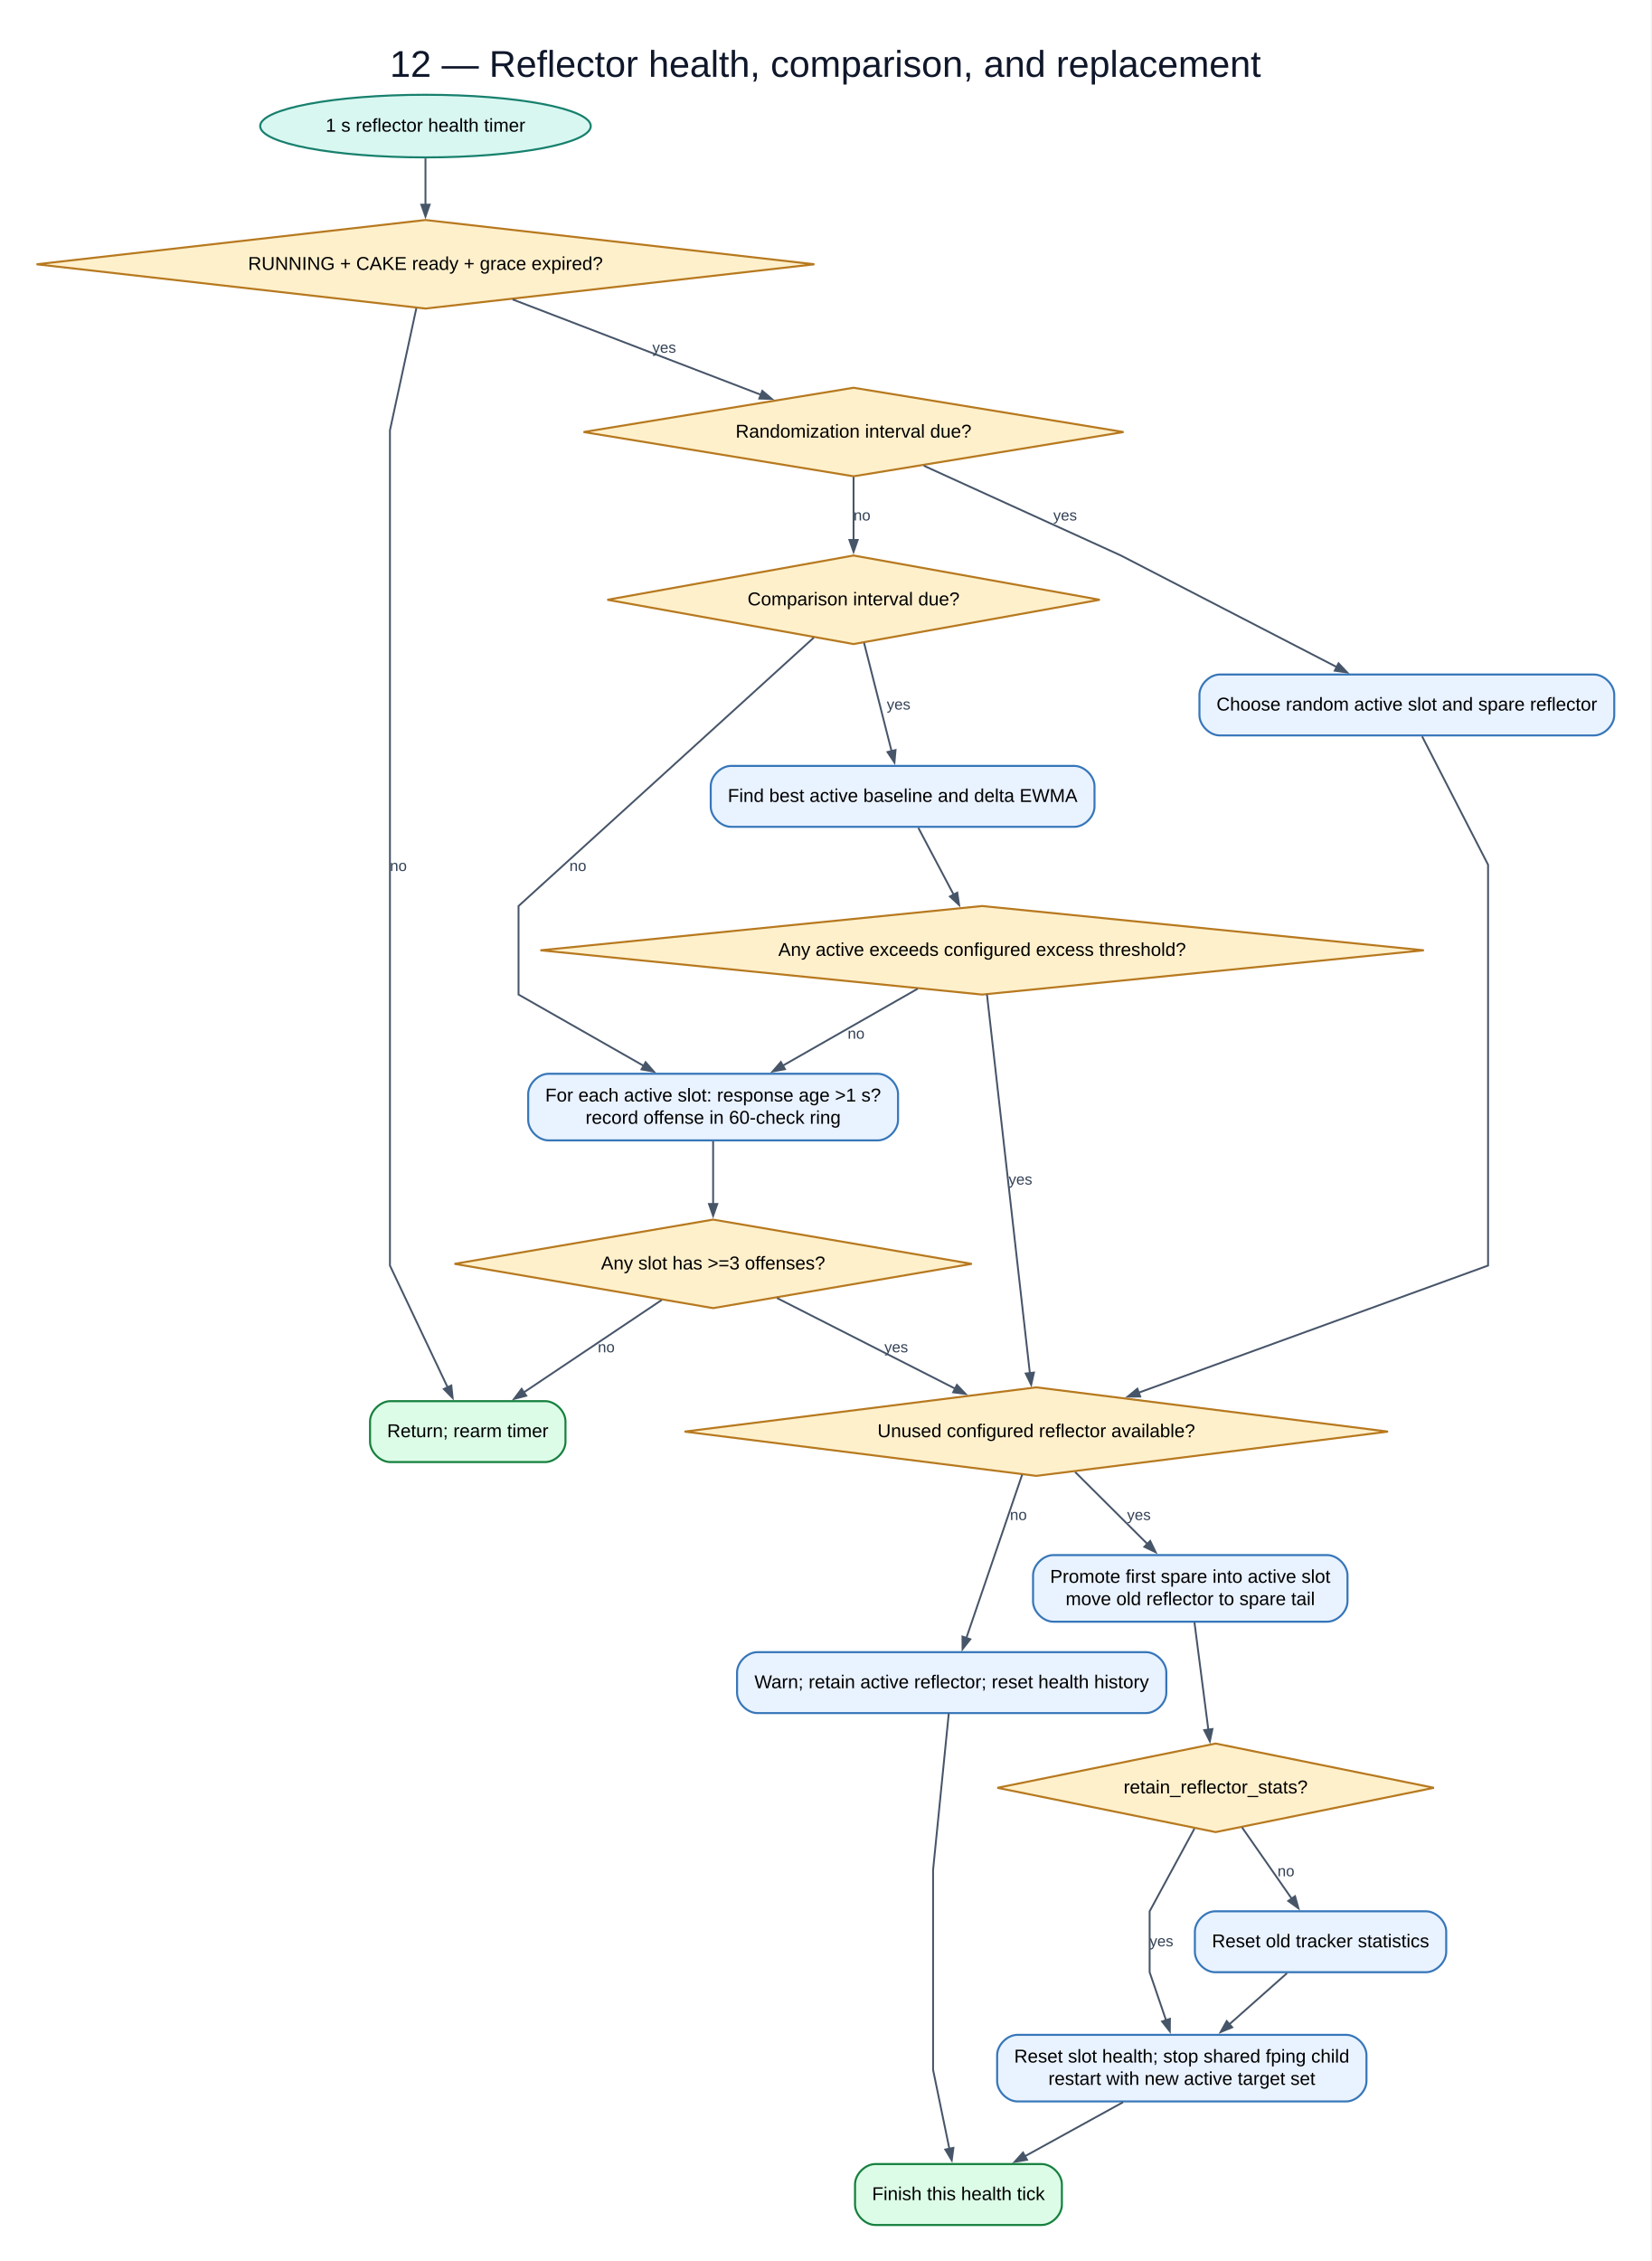
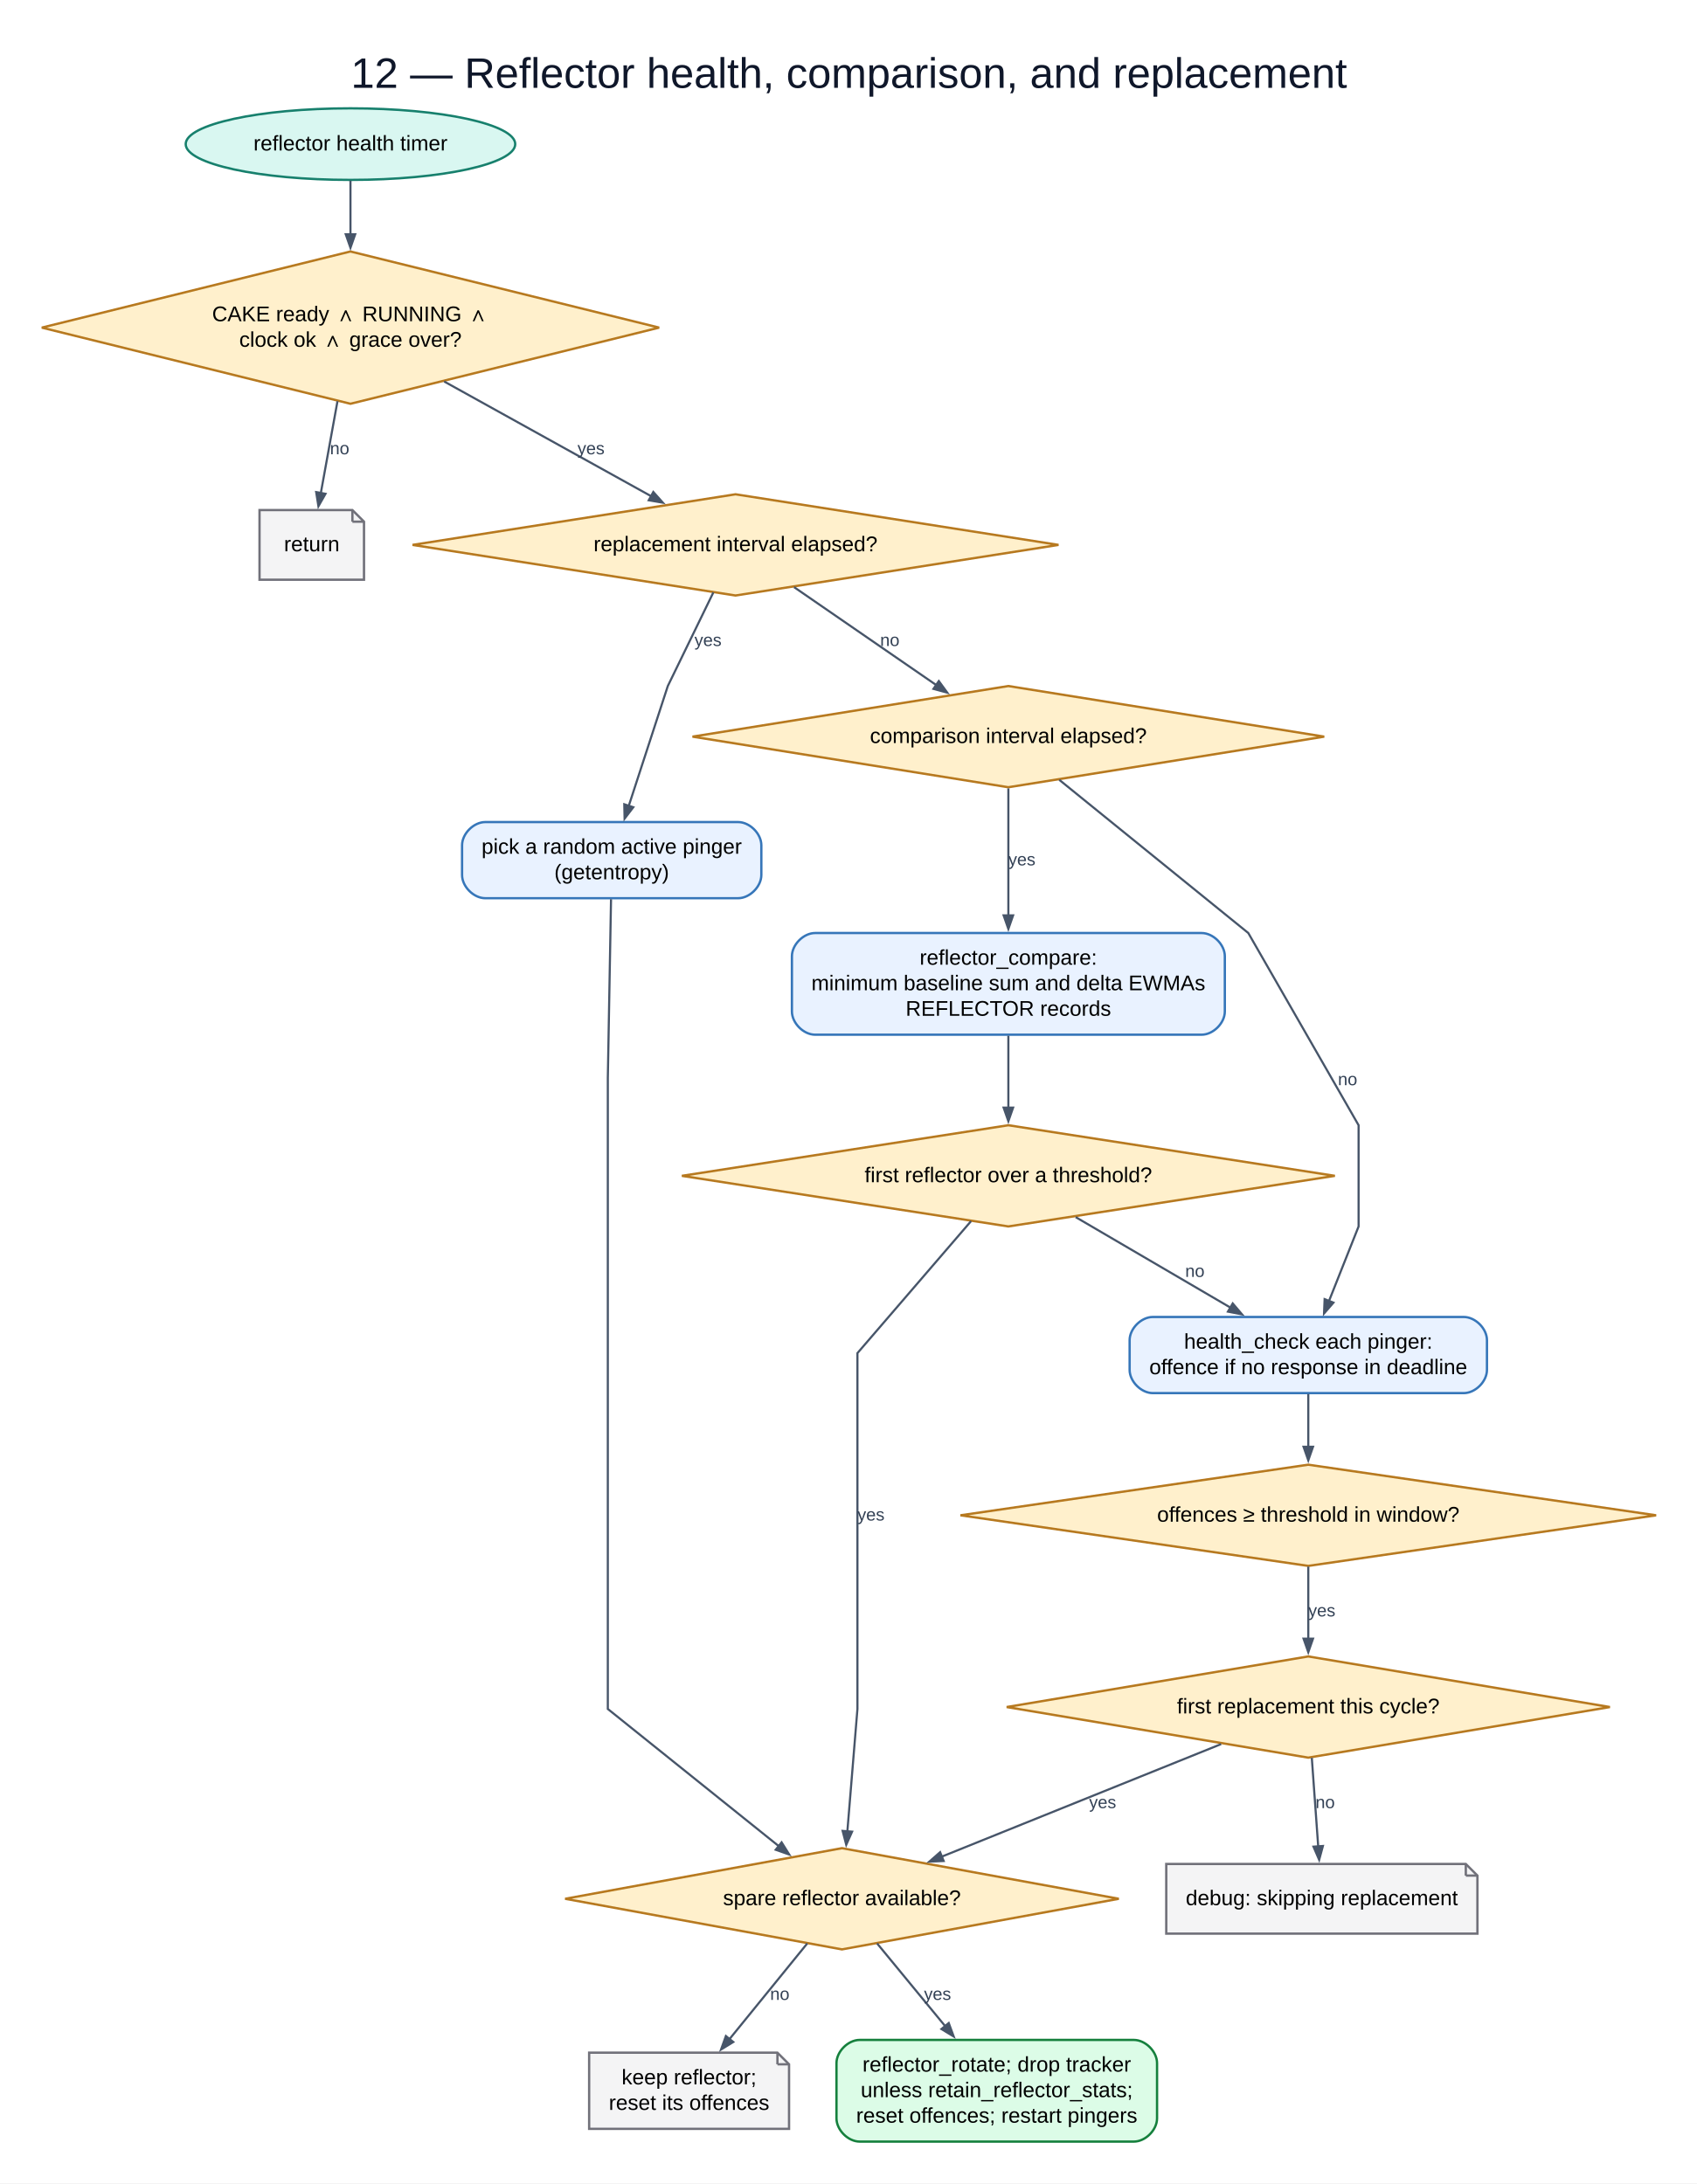
- <svg xmlns="http://www.w3.org/2000/svg" width="976pt" height="1336pt" viewBox="0.00 0.00 976.00 1336.00">
-   <g id="graph0" class="graph" transform="scale(1 1) rotate(0) translate(21.6 1314.72)">
-     <polygon fill="white" stroke="none" points="-21.6,21.6 -21.6,-1314.72 954.04,-1314.72 954.04,21.6 -21.6,21.6" />
-     <text xml:space="preserve" text-anchor="middle" x="466.22" y="-1269.32" font-family="Arial" font-size="22.00" fill="#0f172a">12 — Reflector health, comparison, and replacement</text>
+ <svg xmlns="http://www.w3.org/2000/svg" width="877pt" height="1129pt" viewBox="0.00 0.00 877.00 1129.00">
+   <g id="graph0" class="graph" transform="scale(1 1) rotate(0) translate(21.6 1107.08)">
+     <polygon fill="white" stroke="none" points="-21.6,21.6 -21.6,-1107.08 855.88,-1107.08 855.88,21.6 -21.6,21.6" />
+     <text xml:space="preserve" text-anchor="middle" x="417.14" y="-1061.68" font-family="Arial" font-size="22.00" fill="#0f172a">12 — Reflector health, comparison, and replacement</text>
    <g id="node1" class="node">
-       <ellipse fill="#d9f7f1" stroke="#17806d" stroke-width="1.2" cx="229.86" cy="-1240.22" rx="97.69" ry="18.5" />
-       <text xml:space="preserve" text-anchor="middle" x="229.86" y="-1236.92" font-family="Arial" font-size="11.00">1 s reflector health timer</text>
+       <ellipse fill="#d9f7f1" stroke="#17806d" stroke-width="1.2" cx="159.52" cy="-1032.58" rx="85.15" ry="18.5" />
+       <text xml:space="preserve" text-anchor="middle" x="159.52" y="-1029.28" font-family="Arial" font-size="11.00">reflector health timer</text>
    </g>
    <g id="node2" class="node">
-       <polygon fill="#fff0cc" stroke="#b7791f" stroke-width="1.2" points="229.86,-1184.72 0,-1158.56 229.86,-1132.4 459.72,-1158.56 229.86,-1184.72" />
-       <text xml:space="preserve" text-anchor="middle" x="229.86" y="-1155.26" font-family="Arial" font-size="11.00">RUNNING + CAKE ready + grace expired?</text>
+       <polygon fill="#fff0cc" stroke="#b7791f" stroke-width="1.2" points="159.52,-977.08 0,-937.72 159.52,-898.36 319.05,-937.72 159.52,-977.08" />
+       <text xml:space="preserve" text-anchor="middle" x="159.52" y="-941.02" font-family="Arial" font-size="11.00">CAKE ready ∧ RUNNING ∧</text>
+       <text xml:space="preserve" text-anchor="middle" x="159.52" y="-927.82" font-family="Arial" font-size="11.00">clock ok ∧ grace over?</text>
    </g>
    <g id="edge1" class="edge">
-       <path fill="none" stroke="#475569" stroke-width="1.1" d="M229.86,-1221.14C229.86,-1212.99 229.86,-1203.08 229.86,-1193.62" />
-       <polygon fill="#475569" stroke="#475569" stroke-width="1.1" points="232.31,-1193.78 229.86,-1186.78 227.41,-1193.78 232.31,-1193.78" />
+       <path fill="none" stroke="#475569" stroke-width="1.1" d="M159.52,-1013.67C159.52,-1005.68 159.52,-995.86 159.52,-985.98" />
+       <polygon fill="#475569" stroke="#475569" stroke-width="1.1" points="161.97,-985.99 159.52,-978.99 157.07,-985.99 161.97,-985.99" />
    </g>
    <g id="node3" class="node">
-       <path fill="#dcfce7" stroke="#15803d" stroke-width="1.2" d="M300.61,-486.8C300.61,-486.8 209.1,-486.8 209.1,-486.8 203.1,-486.8 197.1,-480.8 197.1,-474.8 197.1,-474.8 197.1,-462.8 197.1,-462.8 197.1,-456.8 203.1,-450.8 209.1,-450.8 209.1,-450.8 300.61,-450.8 300.61,-450.8 306.61,-450.8 312.61,-456.8 312.61,-462.8 312.61,-462.8 312.61,-474.8 312.61,-474.8 312.61,-480.8 306.61,-486.8 300.61,-486.8" />
-       <text xml:space="preserve" text-anchor="middle" x="254.86" y="-465.5" font-family="Arial" font-size="11.00">Return; rearm timer</text>
+       <polygon fill="#f4f4f5" stroke="#71717a" stroke-width="1.2" points="160.52,-843.4 112.52,-843.4 112.52,-807.4 166.52,-807.4 166.52,-837.4 160.52,-843.4" />
+       <polyline fill="none" stroke="#71717a" stroke-width="1.2" points="160.52,-843.4 160.52,-837.4" />
+       <polyline fill="none" stroke="#71717a" stroke-width="1.2" points="166.52,-837.4 160.52,-837.4" />
+       <text xml:space="preserve" text-anchor="middle" x="139.52" y="-822.1" font-family="Arial" font-size="11.00">return</text>
    </g>
    <g id="edge2" class="edge">
-       <path fill="none" stroke="#475569" stroke-width="1.1" d="M224.45,-1132.55C218.23,-1103.77 208.86,-1060.44 208.86,-1060.44 208.86,-1060.44 208.86,-1060.44 208.86,-566.92 208.86,-566.92 229.37,-523.62 243,-494.85" />
-       <polygon fill="#475569" stroke="#475569" stroke-width="1.1" points="245.14,-496.04 245.92,-488.67 240.71,-493.95 245.14,-496.04" />
-       <text xml:space="preserve" text-anchor="middle" x="213.86" y="-800.06" font-family="Arial" font-size="9.00" fill="#334155">no</text>
+       <path fill="none" stroke="#475569" stroke-width="1.1" d="M152.81,-899.68C149.97,-884.02 146.74,-866.18 144.17,-852.02" />
+       <polygon fill="#475569" stroke="#475569" stroke-width="1.1" points="146.62,-851.82 142.96,-845.37 141.8,-852.69 146.62,-851.82" />
+       <text xml:space="preserve" text-anchor="middle" x="153.93" y="-872.26" font-family="Arial" font-size="9.00" fill="#334155">no</text>
    </g>
    <g id="node4" class="node">
-       <polygon fill="#fff0cc" stroke="#b7791f" stroke-width="1.2" points="482.86,-1085.6 323.28,-1059.44 482.86,-1033.28 642.44,-1059.44 482.86,-1085.6" />
-       <text xml:space="preserve" text-anchor="middle" x="482.86" y="-1056.14" font-family="Arial" font-size="11.00">Randomization interval due?</text>
+       <polygon fill="#fff0cc" stroke="#b7791f" stroke-width="1.2" points="358.52,-851.56 191.61,-825.4 358.52,-799.24 525.44,-825.4 358.52,-851.56" />
+       <text xml:space="preserve" text-anchor="middle" x="358.52" y="-822.1" font-family="Arial" font-size="11.00">replacement interval elapsed?</text>
    </g>
    <g id="edge3" class="edge">
-       <path fill="none" stroke="#475569" stroke-width="1.1" d="M281.36,-1137.79C324.07,-1121.39 384.63,-1098.15 428.19,-1081.43" />
-       <polygon fill="#475569" stroke="#475569" stroke-width="1.1" points="428.91,-1083.78 434.56,-1078.98 427.15,-1079.2 428.91,-1083.78" />
-       <text xml:space="preserve" text-anchor="middle" x="370.95" y="-1106.3" font-family="Arial" font-size="9.00" fill="#334155">yes</text>
+       <path fill="none" stroke="#475569" stroke-width="1.1" d="M207.95,-909.87C240.65,-891.75 283.44,-868.02 315.05,-850.5" />
+       <polygon fill="#475569" stroke="#475569" stroke-width="1.1" points="316.03,-852.76 320.97,-847.22 313.66,-848.47 316.03,-852.76" />
+       <text xml:space="preserve" text-anchor="middle" x="283.85" y="-872.26" font-family="Arial" font-size="9.00" fill="#334155">yes</text>
    </g>
    <g id="node5" class="node">
-       <path fill="#e9f2ff" stroke="#3676b9" stroke-width="1.2" d="M920.44,-916.16C920.44,-916.16 699.28,-916.16 699.28,-916.16 693.28,-916.16 687.28,-910.16 687.28,-904.16 687.28,-904.16 687.28,-892.16 687.28,-892.16 687.28,-886.16 693.28,-880.16 699.28,-880.16 699.28,-880.16 920.44,-880.16 920.44,-880.16 926.44,-880.16 932.44,-886.16 932.44,-892.16 932.44,-892.16 932.44,-904.16 932.44,-904.16 932.44,-910.16 926.44,-916.16 920.44,-916.16" />
-       <text xml:space="preserve" text-anchor="middle" x="809.86" y="-894.86" font-family="Arial" font-size="11.00">Choose random active slot and spare reflector</text>
+       <path fill="#e9f2ff" stroke="#3676b9" stroke-width="1.2" d="M359.86,-682.12C359.86,-682.12 229.19,-682.12 229.19,-682.12 223.19,-682.12 217.19,-676.12 217.19,-670.12 217.19,-670.12 217.19,-654.76 217.19,-654.76 217.19,-648.76 223.19,-642.76 229.19,-642.76 229.19,-642.76 359.86,-642.76 359.86,-642.76 365.86,-642.76 371.86,-648.76 371.86,-654.76 371.86,-654.76 371.86,-670.12 371.86,-670.12 371.86,-676.12 365.86,-682.12 359.86,-682.12" />
+       <text xml:space="preserve" text-anchor="middle" x="294.52" y="-665.74" font-family="Arial" font-size="11.00">pick a random active pinger</text>
+       <text xml:space="preserve" text-anchor="middle" x="294.52" y="-652.54" font-family="Arial" font-size="11.00">(getentropy)</text>
    </g>
    <g id="edge4" class="edge">
-       <path fill="none" stroke="#475569" stroke-width="1.1" d="M524.37,-1039.53C571.18,-1018.21 640.86,-986.48 640.86,-986.48 640.86,-986.48 718.56,-946.33 768.59,-920.48" />
-       <polygon fill="#475569" stroke="#475569" stroke-width="1.1" points="769.49,-922.77 774.59,-917.38 767.24,-918.42 769.49,-922.77" />
-       <text xml:space="preserve" text-anchor="middle" x="607.9" y="-1007.18" font-family="Arial" font-size="9.00" fill="#334155">yes</text>
+       <path fill="none" stroke="#475569" stroke-width="1.1" d="M347.06,-800.84C336.86,-779.85 323.52,-752.44 323.52,-752.44 323.52,-752.44 311.85,-716.61 303.32,-690.42" />
+       <polygon fill="#475569" stroke="#475569" stroke-width="1.1" points="305.69,-689.79 301.19,-683.9 301.03,-691.31 305.69,-689.79" />
+       <text xml:space="preserve" text-anchor="middle" x="344.3" y="-773.14" font-family="Arial" font-size="9.00" fill="#334155">yes</text>
    </g>
    <g id="node6" class="node">
-       <polygon fill="#fff0cc" stroke="#b7791f" stroke-width="1.2" points="482.86,-986.48 337.35,-960.32 482.86,-934.16 628.36,-960.32 482.86,-986.48" />
-       <text xml:space="preserve" text-anchor="middle" x="482.86" y="-957.02" font-family="Arial" font-size="11.00">Comparison interval due?</text>
+       <polygon fill="#fff0cc" stroke="#b7791f" stroke-width="1.2" points="499.52,-752.44 336.28,-726.28 499.52,-700.12 662.76,-726.28 499.52,-752.44" />
+       <text xml:space="preserve" text-anchor="middle" x="499.52" y="-722.98" font-family="Arial" font-size="11.00">comparison interval elapsed?</text>
+     </g>
+     <g id="edge6" class="edge">
+       <path fill="none" stroke="#475569" stroke-width="1.1" d="M388.77,-803.57C410.33,-788.72 439.44,-768.66 462.41,-752.84" />
+       <polygon fill="#475569" stroke="#475569" stroke-width="1.1" points="463.58,-755.01 467.95,-749.02 460.8,-750.98 463.58,-755.01" />
+       <text xml:space="preserve" text-anchor="middle" x="438.26" y="-773.14" font-family="Arial" font-size="9.00" fill="#334155">no</text>
+     </g>
+     <g id="node13" class="node">
+       <polygon fill="#fff0cc" stroke="#b7791f" stroke-width="1.2" points="413.52,-151.68 270.46,-125.52 413.52,-99.36 556.59,-125.52 413.52,-151.68" />
+       <text xml:space="preserve" text-anchor="middle" x="413.52" y="-122.22" font-family="Arial" font-size="11.00">spare reflector available?</text>
    </g>
    <g id="edge5" class="edge">
-       <path fill="none" stroke="#475569" stroke-width="1.1" d="M482.86,-1032.92C482.86,-1021.53 482.86,-1007.93 482.86,-995.65" />
-       <polygon fill="#475569" stroke="#475569" stroke-width="1.1" points="485.31,-995.67 482.86,-988.67 480.41,-995.67 485.31,-995.67" />
-       <text xml:space="preserve" text-anchor="middle" x="487.86" y="-1007.18" font-family="Arial" font-size="9.00" fill="#334155">no</text>
+       <path fill="none" stroke="#475569" stroke-width="1.1" d="M294.18,-642.25C293.61,-610.33 292.52,-549.8 292.52,-549.8 292.52,-549.8 292.52,-549.8 292.52,-223.64 292.52,-223.64 345.25,-181.32 381.09,-152.56" />
+       <polygon fill="#475569" stroke="#475569" stroke-width="1.1" points="382.34,-154.69 386.27,-148.4 379.28,-150.87 382.34,-154.69" />
+     </g>
+     <g id="node7" class="node">
+       <path fill="#e9f2ff" stroke="#3676b9" stroke-width="1.2" d="M599.39,-624.76C599.39,-624.76 399.66,-624.76 399.66,-624.76 393.66,-624.76 387.66,-618.76 387.66,-612.76 387.66,-612.76 387.66,-584.2 387.66,-584.2 387.66,-578.2 393.66,-572.2 399.66,-572.2 399.66,-572.2 599.39,-572.2 599.39,-572.2 605.39,-572.2 611.39,-578.2 611.39,-584.2 611.39,-584.2 611.39,-612.76 611.39,-612.76 611.39,-618.76 605.39,-624.76 599.39,-624.76" />
+       <text xml:space="preserve" text-anchor="middle" x="499.52" y="-608.38" font-family="Arial" font-size="11.00">reflector_compare:</text>
+       <text xml:space="preserve" text-anchor="middle" x="499.52" y="-595.18" font-family="Arial" font-size="11.00">minimum baseline sum and delta EWMAs</text>
+       <text xml:space="preserve" text-anchor="middle" x="499.52" y="-581.98" font-family="Arial" font-size="11.00">REFLECTOR records</text>
+     </g>
+     <g id="edge7" class="edge">
+       <path fill="none" stroke="#475569" stroke-width="1.1" d="M499.52,-699.52C499.52,-680.52 499.52,-654.49 499.52,-633.74" />
+       <polygon fill="#475569" stroke="#475569" stroke-width="1.1" points="501.97,-633.87 499.52,-626.87 497.07,-633.87 501.97,-633.87" />
+       <text xml:space="preserve" text-anchor="middle" x="506.53" y="-659.74" font-family="Arial" font-size="9.00" fill="#334155">yes</text>
+     </g>
+     <g id="node9" class="node">
+       <path fill="#e9f2ff" stroke="#3676b9" stroke-width="1.2" d="M734.86,-426.28C734.86,-426.28 574.19,-426.28 574.19,-426.28 568.19,-426.28 562.19,-420.28 562.19,-414.28 562.19,-414.28 562.19,-398.92 562.19,-398.92 562.19,-392.92 568.19,-386.92 574.19,-386.92 574.19,-386.92 734.86,-386.92 734.86,-386.92 740.86,-386.92 746.86,-392.92 746.86,-398.92 746.86,-398.92 746.86,-414.28 746.86,-414.28 746.86,-420.28 740.86,-426.28 734.86,-426.28" />
+       <text xml:space="preserve" text-anchor="middle" x="654.52" y="-409.9" font-family="Arial" font-size="11.00">health_check each pinger:</text>
+       <text xml:space="preserve" text-anchor="middle" x="654.52" y="-396.7" font-family="Arial" font-size="11.00">offence if no response in deadline</text>
+     </g>
+     <g id="edge11" class="edge">
+       <path fill="none" stroke="#475569" stroke-width="1.1" d="M525.82,-703.96C562.22,-674.46 623.52,-624.76 623.52,-624.76 623.52,-624.76 680.52,-525.4 680.52,-525.4 680.52,-525.4 680.52,-473.08 680.52,-473.08 680.52,-473.08 672.4,-452.62 665.24,-434.58" />
+       <polygon fill="#475569" stroke="#475569" stroke-width="1.1" points="667.52,-433.69 662.66,-428.09 662.96,-435.5 667.52,-433.69" />
+       <text xml:space="preserve" text-anchor="middle" x="674.84" y="-546.1" font-family="Arial" font-size="9.00" fill="#334155">no</text>
+     </g>
+     <g id="node8" class="node">
+       <polygon fill="#fff0cc" stroke="#b7791f" stroke-width="1.2" points="499.52,-525.4 330.8,-499.24 499.52,-473.08 668.25,-499.24 499.52,-525.4" />
+       <text xml:space="preserve" text-anchor="middle" x="499.52" y="-495.94" font-family="Arial" font-size="11.00">first reflector over a threshold?</text>
+     </g>
+     <g id="edge8" class="edge">
+       <path fill="none" stroke="#475569" stroke-width="1.1" d="M499.52,-571.68C499.52,-560.27 499.52,-546.69 499.52,-534.45" />
+       <polygon fill="#475569" stroke="#475569" stroke-width="1.1" points="501.97,-534.49 499.52,-527.49 497.07,-534.49 501.97,-534.49" />
+     </g>
+     <g id="edge10" class="edge">
+       <path fill="none" stroke="#475569" stroke-width="1.1" d="M534.31,-477.9C558.01,-464.04 589.46,-445.65 614.25,-431.15" />
+       <polygon fill="#475569" stroke="#475569" stroke-width="1.1" points="615.47,-433.28 620.27,-427.63 612.99,-429.05 615.47,-433.28" />
+       <text xml:space="preserve" text-anchor="middle" x="595.91" y="-446.98" font-family="Arial" font-size="9.00" fill="#334155">no</text>
+     </g>
+     <g id="edge9" class="edge">
+       <path fill="none" stroke="#475569" stroke-width="1.1" d="M480.24,-475.83C457.14,-448.99 421.52,-407.6 421.52,-407.6 421.52,-407.6 421.52,-407.6 421.52,-223.64 421.52,-223.64 418.61,-188.26 416.3,-160.21" />
+       <polygon fill="#475569" stroke="#475569" stroke-width="1.1" points="418.76,-160.22 415.74,-153.44 413.87,-160.62 418.76,-160.22" />
+       <text xml:space="preserve" text-anchor="middle" x="428.53" y="-321.06" font-family="Arial" font-size="9.00" fill="#334155">yes</text>
+     </g>
+     <g id="node10" class="node">
+       <polygon fill="#fff0cc" stroke="#b7791f" stroke-width="1.2" points="654.52,-349.92 474.77,-323.76 654.52,-297.6 834.28,-323.76 654.52,-349.92" />
+       <text xml:space="preserve" text-anchor="middle" x="654.52" y="-320.46" font-family="Arial" font-size="11.00">offences ≥ threshold in window?</text>
+     </g>
+     <g id="edge12" class="edge">
+       <path fill="none" stroke="#475569" stroke-width="1.1" d="M654.52,-386.44C654.52,-378.22 654.52,-368.36 654.52,-358.96" />
+       <polygon fill="#475569" stroke="#475569" stroke-width="1.1" points="656.97,-359.18 654.52,-352.18 652.07,-359.18 656.97,-359.18" />
    </g>
    <g id="node11" class="node">
-       <polygon fill="#fff0cc" stroke="#b7791f" stroke-width="1.2" points="590.86,-494.96 382.97,-468.8 590.86,-442.64 798.74,-468.8 590.86,-494.96" />
-       <text xml:space="preserve" text-anchor="middle" x="590.86" y="-465.5" font-family="Arial" font-size="11.00">Unused configured reflector available?</text>
-     </g>
-     <g id="edge6" class="edge">
-       <path fill="none" stroke="#475569" stroke-width="1.1" d="M818.89,-879.59C832.79,-852.54 857.86,-803.76 857.86,-803.76 857.86,-803.76 857.86,-803.76 857.86,-566.92 857.86,-566.92 729.98,-520.41 651.22,-491.76" />
-       <polygon fill="#475569" stroke="#475569" stroke-width="1.1" points="652.27,-489.53 644.85,-489.44 650.6,-494.14 652.27,-489.53" />
-     </g>
-     <g id="node7" class="node">
-       <path fill="#e9f2ff" stroke="#3676b9" stroke-width="1.2" d="M613.27,-862.16C613.27,-862.16 410.45,-862.16 410.45,-862.16 404.45,-862.16 398.45,-856.16 398.45,-850.16 398.45,-850.16 398.45,-838.16 398.45,-838.16 398.45,-832.16 404.45,-826.16 410.45,-826.16 410.45,-826.16 613.27,-826.16 613.27,-826.16 619.27,-826.16 625.27,-832.16 625.27,-838.16 625.27,-838.16 625.27,-850.16 625.27,-850.16 625.27,-856.16 619.27,-862.16 613.27,-862.16" />
-       <text xml:space="preserve" text-anchor="middle" x="511.86" y="-840.86" font-family="Arial" font-size="11.00">Find best active baseline and delta EWMA</text>
-     </g>
-     <g id="edge7" class="edge">
-       <path fill="none" stroke="#475569" stroke-width="1.1" d="M489.08,-934.83C493.87,-915.97 500.48,-889.96 505.34,-870.82" />
-       <polygon fill="#475569" stroke="#475569" stroke-width="1.1" points="507.68,-871.55 507.03,-864.16 502.93,-870.35 507.68,-871.55" />
-       <text xml:space="preserve" text-anchor="middle" x="509.48" y="-895.46" font-family="Arial" font-size="9.00" fill="#334155">yes</text>
-     </g>
-     <g id="node9" class="node">
-       <path fill="#e9f2ff" stroke="#3676b9" stroke-width="1.2" d="M497.15,-680.24C497.15,-680.24 302.57,-680.24 302.57,-680.24 296.57,-680.24 290.57,-674.24 290.57,-668.24 290.57,-668.24 290.57,-652.88 290.57,-652.88 290.57,-646.88 296.57,-640.88 302.57,-640.88 302.57,-640.88 497.15,-640.88 497.15,-640.88 503.15,-640.88 509.15,-646.88 509.15,-652.88 509.15,-652.88 509.15,-668.24 509.15,-668.24 509.15,-674.24 503.15,-680.24 497.15,-680.24" />
-       <text xml:space="preserve" text-anchor="middle" x="399.86" y="-663.86" font-family="Arial" font-size="11.00">For each active slot: response age &gt;1 s?</text>
-       <text xml:space="preserve" text-anchor="middle" x="399.86" y="-650.66" font-family="Arial" font-size="11.00">record offense in 60-check ring</text>
-     </g>
-     <g id="edge8" class="edge">
-       <path fill="none" stroke="#475569" stroke-width="1.1" d="M459.37,-937.97C406.92,-890.3 284.86,-779.36 284.86,-779.36 284.86,-779.36 284.86,-727.04 284.86,-727.04 284.86,-727.04 325.9,-703.67 358.95,-684.85" />
-       <polygon fill="#475569" stroke="#475569" stroke-width="1.1" points="359.97,-687.09 364.84,-681.5 357.54,-682.83 359.97,-687.09" />
-       <text xml:space="preserve" text-anchor="middle" x="319.95" y="-800.06" font-family="Arial" font-size="9.00" fill="#334155">no</text>
-     </g>
-     <g id="node8" class="node">
-       <polygon fill="#fff0cc" stroke="#b7791f" stroke-width="1.2" points="558.86,-779.36 297.78,-753.2 558.86,-727.04 819.93,-753.2 558.86,-779.36" />
-       <text xml:space="preserve" text-anchor="middle" x="558.86" y="-749.9" font-family="Arial" font-size="11.00">Any active exceeds configured excess threshold?</text>
-     </g>
-     <g id="edge9" class="edge">
-       <path fill="none" stroke="#475569" stroke-width="1.1" d="M521.14,-825.58C527.09,-814.32 534.99,-799.38 542.02,-786.08" />
-       <polygon fill="#475569" stroke="#475569" stroke-width="1.1" points="544.15,-787.28 545.26,-779.95 539.82,-784.99 544.15,-787.28" />
-     </g>
-     <g id="edge11" class="edge">
-       <path fill="none" stroke="#475569" stroke-width="1.1" d="M520.77,-730.49C496.71,-716.77 465.63,-699.05 441,-685.01" />
-       <polygon fill="#475569" stroke="#475569" stroke-width="1.1" points="442.32,-682.95 435.03,-681.61 439.89,-687.2 442.32,-682.95" />
-       <text xml:space="preserve" text-anchor="middle" x="484.36" y="-700.94" font-family="Arial" font-size="9.00" fill="#334155">no</text>
-     </g>
-     <g id="edge10" class="edge">
-       <path fill="none" stroke="#475569" stroke-width="1.1" d="M561.7,-727.14C567.47,-676.17 580.59,-560.4 587.08,-503.14" />
-       <polygon fill="#475569" stroke="#475569" stroke-width="1.1" points="589.48,-503.69 587.84,-496.46 584.61,-503.14 589.48,-503.69" />
-       <text xml:space="preserve" text-anchor="middle" x="581.49" y="-614.78" font-family="Arial" font-size="9.00" fill="#334155">yes</text>
-     </g>
-     <g id="node10" class="node">
-       <polygon fill="#fff0cc" stroke="#b7791f" stroke-width="1.2" points="399.86,-594.08 247,-567.92 399.86,-541.76 552.72,-567.92 399.86,-594.08" />
-       <text xml:space="preserve" text-anchor="middle" x="399.86" y="-564.62" font-family="Arial" font-size="11.00">Any slot has &gt;=3 offenses?</text>
-     </g>
-     <g id="edge12" class="edge">
-       <path fill="none" stroke="#475569" stroke-width="1.1" d="M399.86,-640.34C399.86,-629.53 399.86,-615.72 399.86,-603.12" />
-       <polygon fill="#475569" stroke="#475569" stroke-width="1.1" points="402.31,-603.32 399.86,-596.32 397.41,-603.32 402.31,-603.32" />
+       <polygon fill="#fff0cc" stroke="#b7791f" stroke-width="1.2" points="654.52,-250.8 498.65,-224.64 654.52,-198.48 810.4,-224.64 654.52,-250.8" />
+       <text xml:space="preserve" text-anchor="middle" x="654.52" y="-221.34" font-family="Arial" font-size="11.00">first replacement this cycle?</text>
    </g>
    <g id="edge13" class="edge">
-       <path fill="none" stroke="#475569" stroke-width="1.1" d="M369.46,-546.56C345.58,-530.56 312.36,-508.32 287.84,-491.89" />
-       <polygon fill="#475569" stroke="#475569" stroke-width="1.1" points="289.41,-489.99 282.23,-488.13 286.68,-494.06 289.41,-489.99" />
-       <text xml:space="preserve" text-anchor="middle" x="336.71" y="-515.66" font-family="Arial" font-size="9.00" fill="#334155">no</text>
+       <path fill="none" stroke="#475569" stroke-width="1.1" d="M654.52,-297.24C654.52,-285.85 654.52,-272.25 654.52,-259.97" />
+       <polygon fill="#475569" stroke="#475569" stroke-width="1.1" points="656.97,-259.99 654.52,-252.99 652.07,-259.99 656.97,-259.99" />
+       <text xml:space="preserve" text-anchor="middle" x="661.53" y="-271.5" font-family="Arial" font-size="9.00" fill="#334155">yes</text>
+     </g>
+     <g id="node12" class="node">
+       <polygon fill="#f4f4f5" stroke="#71717a" stroke-width="1.2" points="735.93,-143.52 581.12,-143.52 581.12,-107.52 741.93,-107.52 741.93,-137.52 735.93,-143.52" />
+       <polyline fill="none" stroke="#71717a" stroke-width="1.2" points="735.93,-143.52 735.93,-137.52" />
+       <polyline fill="none" stroke="#71717a" stroke-width="1.2" points="741.93,-137.52 735.93,-137.52" />
+       <text xml:space="preserve" text-anchor="middle" x="661.52" y="-122.22" font-family="Arial" font-size="11.00">debug: skipping replacement</text>
+     </g>
+     <g id="edge15" class="edge">
+       <path fill="none" stroke="#475569" stroke-width="1.1" d="M656.34,-198.38C657.36,-184.23 658.63,-166.62 659.66,-152.38" />
+       <polygon fill="#475569" stroke="#475569" stroke-width="1.1" points="662.08,-152.82 660.14,-145.66 657.2,-152.47 662.08,-152.82" />
+       <text xml:space="preserve" text-anchor="middle" x="663.24" y="-172.38" font-family="Arial" font-size="9.00" fill="#334155">no</text>
    </g>
    <g id="edge14" class="edge">
-       <path fill="none" stroke="#475569" stroke-width="1.1" d="M437.59,-547.73C467.79,-532.38 510.32,-510.75 542.93,-494.17" />
-       <polygon fill="#475569" stroke="#475569" stroke-width="1.1" points="543.95,-496.4 549.08,-491.04 541.73,-492.03 543.95,-496.4" />
-       <text xml:space="preserve" text-anchor="middle" x="508.09" y="-515.66" font-family="Arial" font-size="9.00" fill="#334155">yes</text>
+       <path fill="none" stroke="#475569" stroke-width="1.1" d="M609.48,-205.49C568.43,-188.95 507.85,-164.53 464.93,-147.24" />
+       <polygon fill="#475569" stroke="#475569" stroke-width="1.1" points="466.08,-145.06 458.68,-144.72 464.25,-149.6 466.08,-145.06" />
+       <text xml:space="preserve" text-anchor="middle" x="548.25" y="-172.38" font-family="Arial" font-size="9.00" fill="#334155">yes</text>
    </g>
-     <g id="node12" class="node">
-       <path fill="#e9f2ff" stroke="#3676b9" stroke-width="1.2" d="M655.71,-338.48C655.71,-338.48 426.01,-338.48 426.01,-338.48 420.01,-338.48 414.01,-332.48 414.01,-326.48 414.01,-326.48 414.01,-314.48 414.01,-314.48 414.01,-308.48 420.01,-302.48 426.01,-302.48 426.01,-302.48 655.71,-302.48 655.71,-302.48 661.71,-302.48 667.71,-308.48 667.71,-314.48 667.71,-314.48 667.71,-326.48 667.71,-326.48 667.71,-332.48 661.71,-338.48 655.71,-338.48" />
-       <text xml:space="preserve" text-anchor="middle" x="540.86" y="-317.18" font-family="Arial" font-size="11.00">Warn; retain active reflector; reset health history</text>
-     </g>
-     <g id="edge15" class="edge">
-       <path fill="none" stroke="#475569" stroke-width="1.1" d="M582.49,-443.31C573.32,-416.47 558.68,-373.64 549.43,-346.57" />
-       <polygon fill="#475569" stroke="#475569" stroke-width="1.1" points="551.87,-346.12 547.28,-340.29 547.23,-347.7 551.87,-346.12" />
-       <text xml:space="preserve" text-anchor="middle" x="580.29" y="-416.54" font-family="Arial" font-size="9.00" fill="#334155">no</text>
-     </g>
-     <g id="node13" class="node">
-       <path fill="#e9f2ff" stroke="#3676b9" stroke-width="1.2" d="M762.78,-395.84C762.78,-395.84 600.94,-395.84 600.94,-395.84 594.94,-395.84 588.94,-389.84 588.94,-383.84 588.94,-383.84 588.94,-368.48 588.94,-368.48 588.94,-362.48 594.94,-356.48 600.94,-356.48 600.94,-356.48 762.78,-356.48 762.78,-356.48 768.78,-356.48 774.78,-362.48 774.78,-368.48 774.78,-368.48 774.78,-383.84 774.78,-383.84 774.78,-389.84 768.78,-395.84 762.78,-395.84" />
-       <text xml:space="preserve" text-anchor="middle" x="681.86" y="-379.46" font-family="Arial" font-size="11.00">Promote first spare into active slot</text>
-       <text xml:space="preserve" text-anchor="middle" x="681.86" y="-366.26" font-family="Arial" font-size="11.00">move old reflector to spare tail</text>
+     <g id="node14" class="node">
+       <polygon fill="#f4f4f5" stroke="#71717a" stroke-width="1.2" points="380.18,-45.96 282.87,-45.96 282.87,-6.6 386.18,-6.6 386.18,-39.96 380.18,-45.96" />
+       <polyline fill="none" stroke="#71717a" stroke-width="1.2" points="380.18,-45.96 380.18,-39.96" />
+       <polyline fill="none" stroke="#71717a" stroke-width="1.2" points="386.18,-39.96 380.18,-39.96" />
+       <text xml:space="preserve" text-anchor="middle" x="334.52" y="-29.58" font-family="Arial" font-size="11.00">keep reflector;</text>
+       <text xml:space="preserve" text-anchor="middle" x="334.52" y="-16.38" font-family="Arial" font-size="11.00">reset its offences</text>
    </g>
    <g id="edge16" class="edge">
-       <path fill="none" stroke="#475569" stroke-width="1.1" d="M613.82,-444.93C626.88,-431.92 643.25,-415.61 656.66,-402.26" />
-       <polygon fill="#475569" stroke="#475569" stroke-width="1.1" points="658.18,-404.2 661.41,-397.52 654.73,-400.73 658.18,-404.2" />
-       <text xml:space="preserve" text-anchor="middle" x="651.51" y="-416.54" font-family="Arial" font-size="9.00" fill="#334155">yes</text>
+       <path fill="none" stroke="#475569" stroke-width="1.1" d="M395.6,-102.45C383.57,-87.65 367.69,-68.1 355.13,-52.65" />
+       <polygon fill="#475569" stroke="#475569" stroke-width="1.1" points="357.35,-51.49 351.03,-47.6 353.54,-54.57 357.35,-51.49" />
+       <text xml:space="preserve" text-anchor="middle" x="381.4" y="-73.26" font-family="Arial" font-size="9.00" fill="#334155">no</text>
    </g>
-     <g id="node17" class="node">
-       <path fill="#dcfce7" stroke="#15803d" stroke-width="1.2" d="M593.99,-36C593.99,-36 495.73,-36 495.73,-36 489.73,-36 483.73,-30 483.73,-24 483.73,-24 483.73,-12 483.73,-12 483.73,-6 489.73,0 495.73,0 495.73,0 593.99,0 593.99,0 599.99,0 605.99,-6 605.99,-12 605.99,-12 605.99,-24 605.99,-24 605.99,-30 599.99,-36 593.99,-36" />
-       <text xml:space="preserve" text-anchor="middle" x="544.86" y="-14.7" font-family="Arial" font-size="11.00">Finish this health tick</text>
+     <g id="node15" class="node">
+       <path fill="#dcfce7" stroke="#15803d" stroke-width="1.2" d="M564.36,-52.56C564.36,-52.56 422.69,-52.56 422.69,-52.56 416.69,-52.56 410.69,-46.56 410.69,-40.56 410.69,-40.56 410.69,-12 410.69,-12 410.69,-6 416.69,0 422.69,0 422.69,0 564.36,0 564.36,0 570.36,0 576.36,-6 576.36,-12 576.36,-12 576.36,-40.56 576.36,-40.56 576.36,-46.56 570.36,-52.56 564.36,-52.56" />
+       <text xml:space="preserve" text-anchor="middle" x="493.52" y="-36.18" font-family="Arial" font-size="11.00">reflector_rotate; drop tracker</text>
+       <text xml:space="preserve" text-anchor="middle" x="493.52" y="-22.98" font-family="Arial" font-size="11.00">unless retain_reflector_stats;</text>
+       <text xml:space="preserve" text-anchor="middle" x="493.52" y="-9.78" font-family="Arial" font-size="11.00">reset offences; restart pingers</text>
    </g>
    <g id="edge17" class="edge">
-       <path fill="none" stroke="#475569" stroke-width="1.1" d="M539.14,-302.34C536.05,-271.48 529.86,-209.76 529.86,-209.76 529.86,-209.76 529.86,-209.76 529.86,-91.68 529.86,-91.68 535.21,-65.74 539.52,-44.86" />
-       <polygon fill="#475569" stroke="#475569" stroke-width="1.1" points="541.88,-45.58 540.89,-38.22 537.08,-44.58 541.88,-45.58" />
-     </g>
-     <g id="node14" class="node">
-       <polygon fill="#fff0cc" stroke="#b7791f" stroke-width="1.2" points="696.86,-284.48 567.86,-258.32 696.86,-232.16 825.85,-258.32 696.86,-284.48" />
-       <text xml:space="preserve" text-anchor="middle" x="696.86" y="-255.02" font-family="Arial" font-size="11.00">retain_reflector_stats?</text>
-     </g>
-     <g id="edge18" class="edge">
-       <path fill="none" stroke="#475569" stroke-width="1.1" d="M684.34,-356.03C686.56,-338.83 689.89,-313.17 692.55,-292.6" />
-       <polygon fill="#475569" stroke="#475569" stroke-width="1.1" points="694.96,-293.05 693.43,-285.79 690.1,-292.42 694.96,-293.05" />
-     </g>
-     <g id="node15" class="node">
-       <path fill="#e9f2ff" stroke="#3676b9" stroke-width="1.2" d="M821.13,-185.36C821.13,-185.36 696.59,-185.36 696.59,-185.36 690.59,-185.36 684.59,-179.36 684.59,-173.36 684.59,-173.36 684.59,-161.36 684.59,-161.36 684.59,-155.36 690.59,-149.36 696.59,-149.36 696.59,-149.36 821.13,-149.36 821.13,-149.36 827.13,-149.36 833.13,-155.36 833.13,-161.36 833.13,-161.36 833.13,-173.36 833.13,-173.36 833.13,-179.36 827.13,-185.36 821.13,-185.36" />
-       <text xml:space="preserve" text-anchor="middle" x="758.86" y="-164.06" font-family="Arial" font-size="11.00">Reset old tracker statistics</text>
-     </g>
-     <g id="edge19" class="edge">
-       <path fill="none" stroke="#475569" stroke-width="1.1" d="M712.5,-234.87C721.46,-222.02 732.71,-205.88 741.88,-192.72" />
-       <polygon fill="#475569" stroke="#475569" stroke-width="1.1" points="743.79,-194.26 745.79,-187.12 739.77,-191.46 743.79,-194.26" />
-       <text xml:space="preserve" text-anchor="middle" x="738.42" y="-206.06" font-family="Arial" font-size="9.00" fill="#334155">no</text>
-     </g>
-     <g id="node16" class="node">
-       <path fill="#e9f2ff" stroke="#3676b9" stroke-width="1.2" d="M774,-112.36C774,-112.36 579.72,-112.36 579.72,-112.36 573.72,-112.36 567.72,-106.36 567.72,-100.36 567.72,-100.36 567.72,-85 567.72,-85 567.72,-79 573.72,-73 579.72,-73 579.72,-73 774,-73 774,-73 780,-73 786,-79 786,-85 786,-85 786,-100.36 786,-100.36 786,-106.36 780,-112.36 774,-112.36" />
-       <text xml:space="preserve" text-anchor="middle" x="676.86" y="-95.98" font-family="Arial" font-size="11.00">Reset slot health; stop shared fping child</text>
-       <text xml:space="preserve" text-anchor="middle" x="676.86" y="-82.78" font-family="Arial" font-size="11.00">restart with new active target set</text>
-     </g>
-     <g id="edge20" class="edge">
-       <path fill="none" stroke="#475569" stroke-width="1.1" d="M684.3,-234.16C672.9,-213.12 657.85,-185.36 657.85,-185.36 657.85,-185.36 657.85,-149.36 657.85,-149.36 657.85,-149.36 662.72,-135.1 667.53,-121.01" />
-       <polygon fill="#475569" stroke="#475569" stroke-width="1.1" points="669.84,-121.83 669.78,-114.42 665.2,-120.25 669.84,-121.83" />
-       <text xml:space="preserve" text-anchor="middle" x="664.86" y="-164.66" font-family="Arial" font-size="9.00" fill="#334155">yes</text>
-     </g>
-     <g id="edge21" class="edge">
-       <path fill="none" stroke="#475569" stroke-width="1.1" d="M739.01,-148.77C728.79,-139.71 716.15,-128.5 704.94,-118.57" />
-       <polygon fill="#475569" stroke="#475569" stroke-width="1.1" points="706.65,-116.81 699.79,-114 703.4,-120.48 706.65,-116.81" />
-     </g>
-     <g id="edge22" class="edge">
-       <path fill="none" stroke="#475569" stroke-width="1.1" d="M642.18,-72.58C624.24,-62.71 602.28,-50.62 583.77,-40.42" />
-       <polygon fill="#475569" stroke="#475569" stroke-width="1.1" points="585.37,-38.51 578.05,-37.28 583,-42.8 585.37,-38.51" />
+       <path fill="none" stroke="#475569" stroke-width="1.1" d="M431.68,-102.45C442.15,-89.72 455.51,-73.49 467.13,-59.37" />
+       <polygon fill="#475569" stroke="#475569" stroke-width="1.1" points="468.71,-61.29 471.27,-54.33 464.93,-58.18 468.71,-61.29" />
+       <text xml:space="preserve" text-anchor="middle" x="462.93" y="-73.26" font-family="Arial" font-size="9.00" fill="#334155">yes</text>
    </g>
  </g>
</svg>
